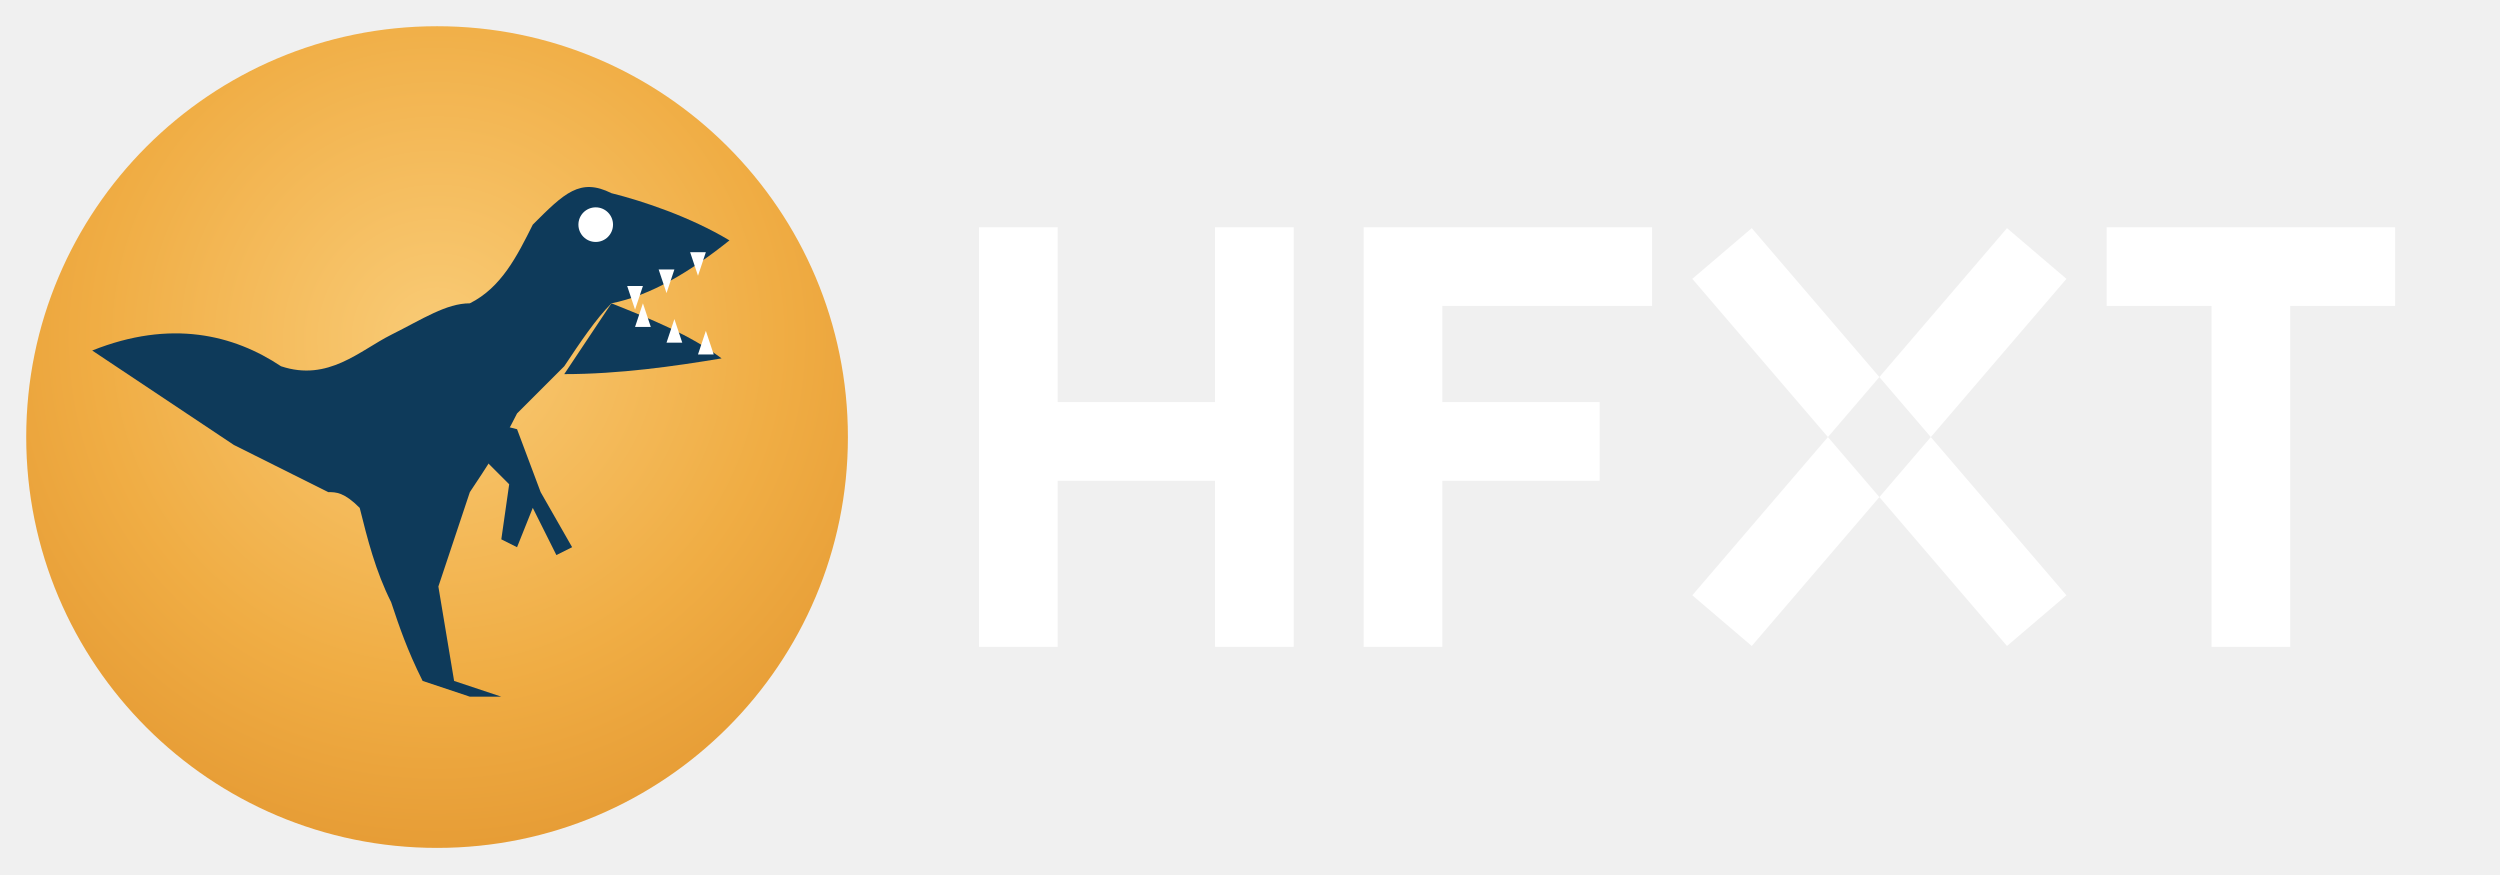
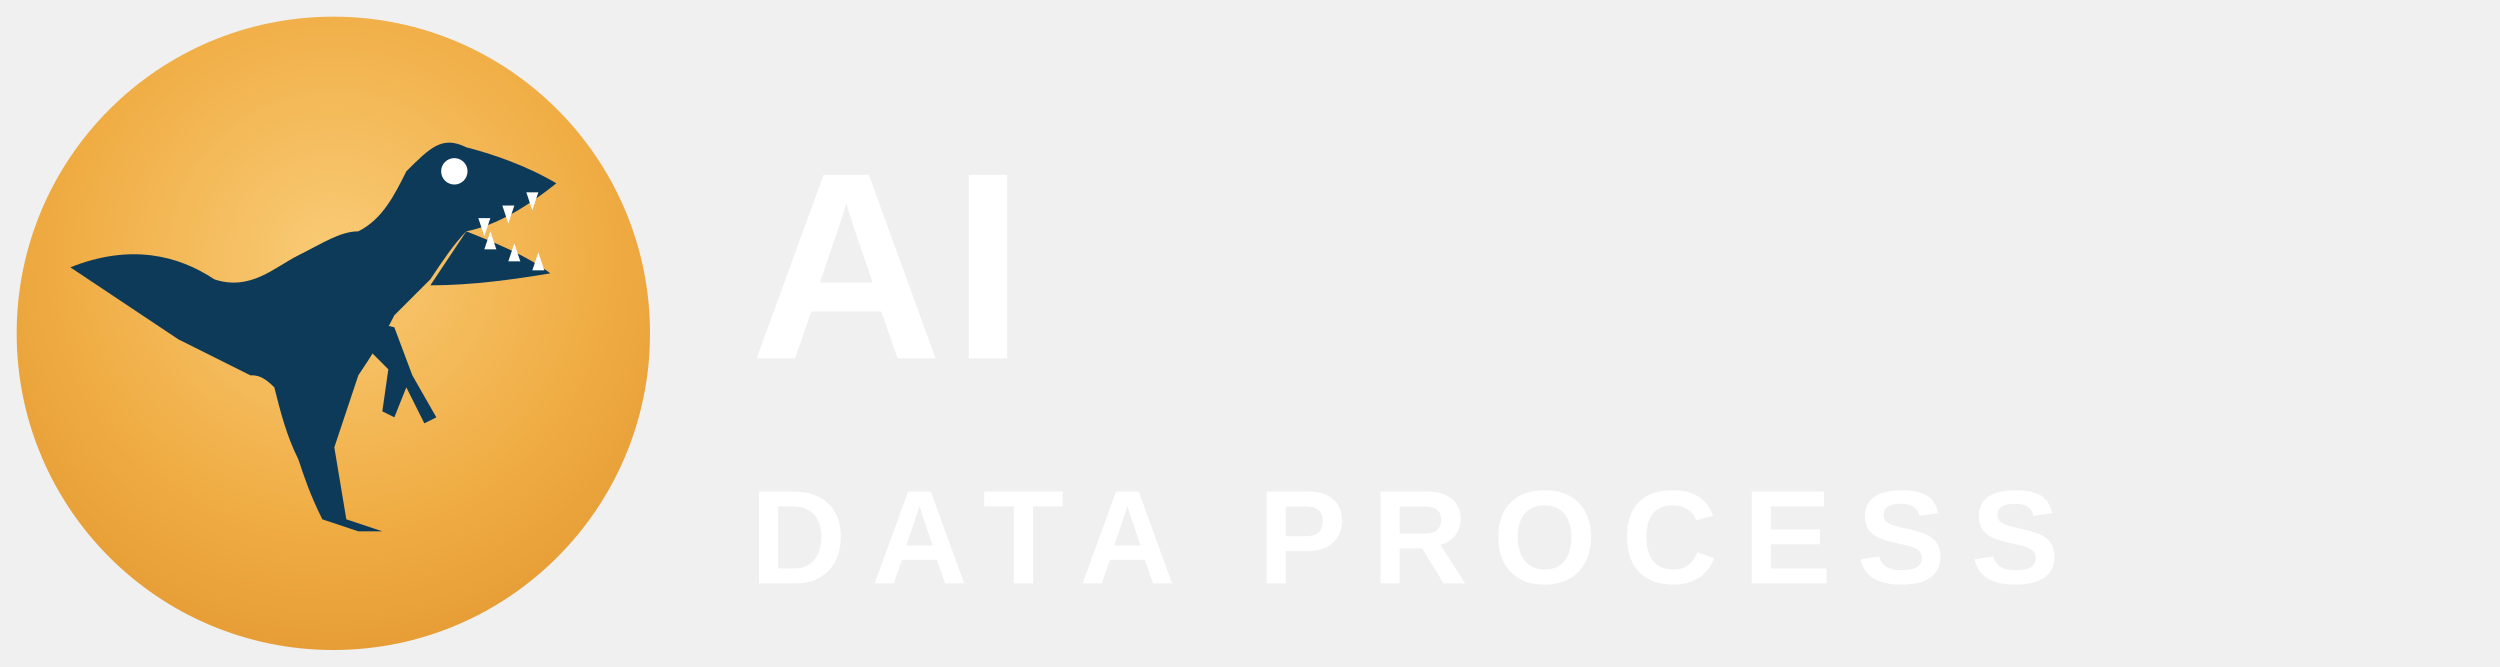
- <svg xmlns="http://www.w3.org/2000/svg" version="1.1" viewBox="0 0 286 100" width="286" height="100">
+ <svg xmlns="http://www.w3.org/2000/svg" version="1.1" viewBox="0 0 300 80" width="300" height="80">
  <defs>
    <radialGradient id="amber" cx="50%" cy="38%" r="72%">
      <stop offset="0%" stop-color="#F9CB76" />
      <stop offset="58%" stop-color="#F0AD44" />
      <stop offset="100%" stop-color="#E2952F" />
    </radialGradient>
  </defs>
-   <circle cx="50" cy="50" r="47" fill="url(#amber)" />
-   <g transform="translate(47,50) scale(0.9) translate(-50.5,-47)" fill="#0E3A5A">
+   <circle cx="40" cy="40" r="38" fill="url(#amber)" />
+   <g transform="translate(37.6,40) scale(0.72) translate(-50.5,-47)" fill="#0E3A5A">
    <path d="M 10 36                  C 20 32 28 34 34 38                  C 40 40 44 36 48 34                  C 52 32 55 30 58 30                  C 62 28 64 24 66 20                  C 70 16 72 14 76 16                  C 80 17 86 19 91 22                  C 86 26 81 29 76 30                  C 74 32 72 35 70 38                  C 68 40 66 42 64 44                  C 62 48 60 51 58 54                  C 56 60 55 63 54 66                  L 56 78                  L 62 80                  L 58 80                  L 52 78                  C 50 74 49 71 48 68                  C 46 64 45 60 44 56                  C 42 54 41 54 40 54                  C 36 52 32 50 28 48                  C 22 44 16 40 10 36 Z" />
    <path d="M 76 30                  C 81 32 86 34 90 37                  C 84 38 77 39 70 39 Z" />
    <path d="M 60 45                  L 64 46                  L 67 54                  L 71 61                  L 69 62                  L 66 56                  L 64 61                  L 62 60                  L 63 53                  L 59 49 Z" />
    <path d="M 86 23.5 L 88 23.5 L 87 26.5 Z                  M 82 25.7 L 84 25.7 L 83 28.7 Z                  M 78 27.8 L 80 27.8 L 79 30.8 Z" fill="#FFFFFF" />
    <path d="M 79 33 L 81 33 L 80 30 Z                  M 83 35 L 85 35 L 84 32 Z                  M 87 36.5 L 89 36.5 L 88 33.5 Z" fill="#FFFFFF" />
    <circle cx="74" cy="20" r="2.2" fill="#FFFFFF" />
  </g>
-   <g transform="translate(112,10)" fill="#FFFFFF">
-     <path d="M0 16 H9 V36 H27 V16 H36 V64 H27 V45 H9 V64 H0 Z" />
-     <path d="M44 16 H77 V25 H53 V36 H71 V45 H53 V64 H44 Z" />
-     <path d="M81.6 21.9 L117.6 63.9 L124.4 58.1 L88.4 16.1 Z                  M124.4 21.9 L88.4 63.9 L81.6 58.1 L117.6 16.1 Z" />
-     <path d="M129 16 H162 V25 H150 V64 H141 V25 H129 Z" />
+   <g transform="translate(90,8)" fill="#FFFFFF">
+     <text x="0" y="35" font-family="Arial,Helvetica,sans-serif" font-size="32" font-weight="800" letter-spacing="1">AI</text>
+     <text x="0" y="62" font-family="Arial,Helvetica,sans-serif" font-size="16" font-weight="600" letter-spacing="3">DATA PROCESS</text>
  </g>
</svg>
